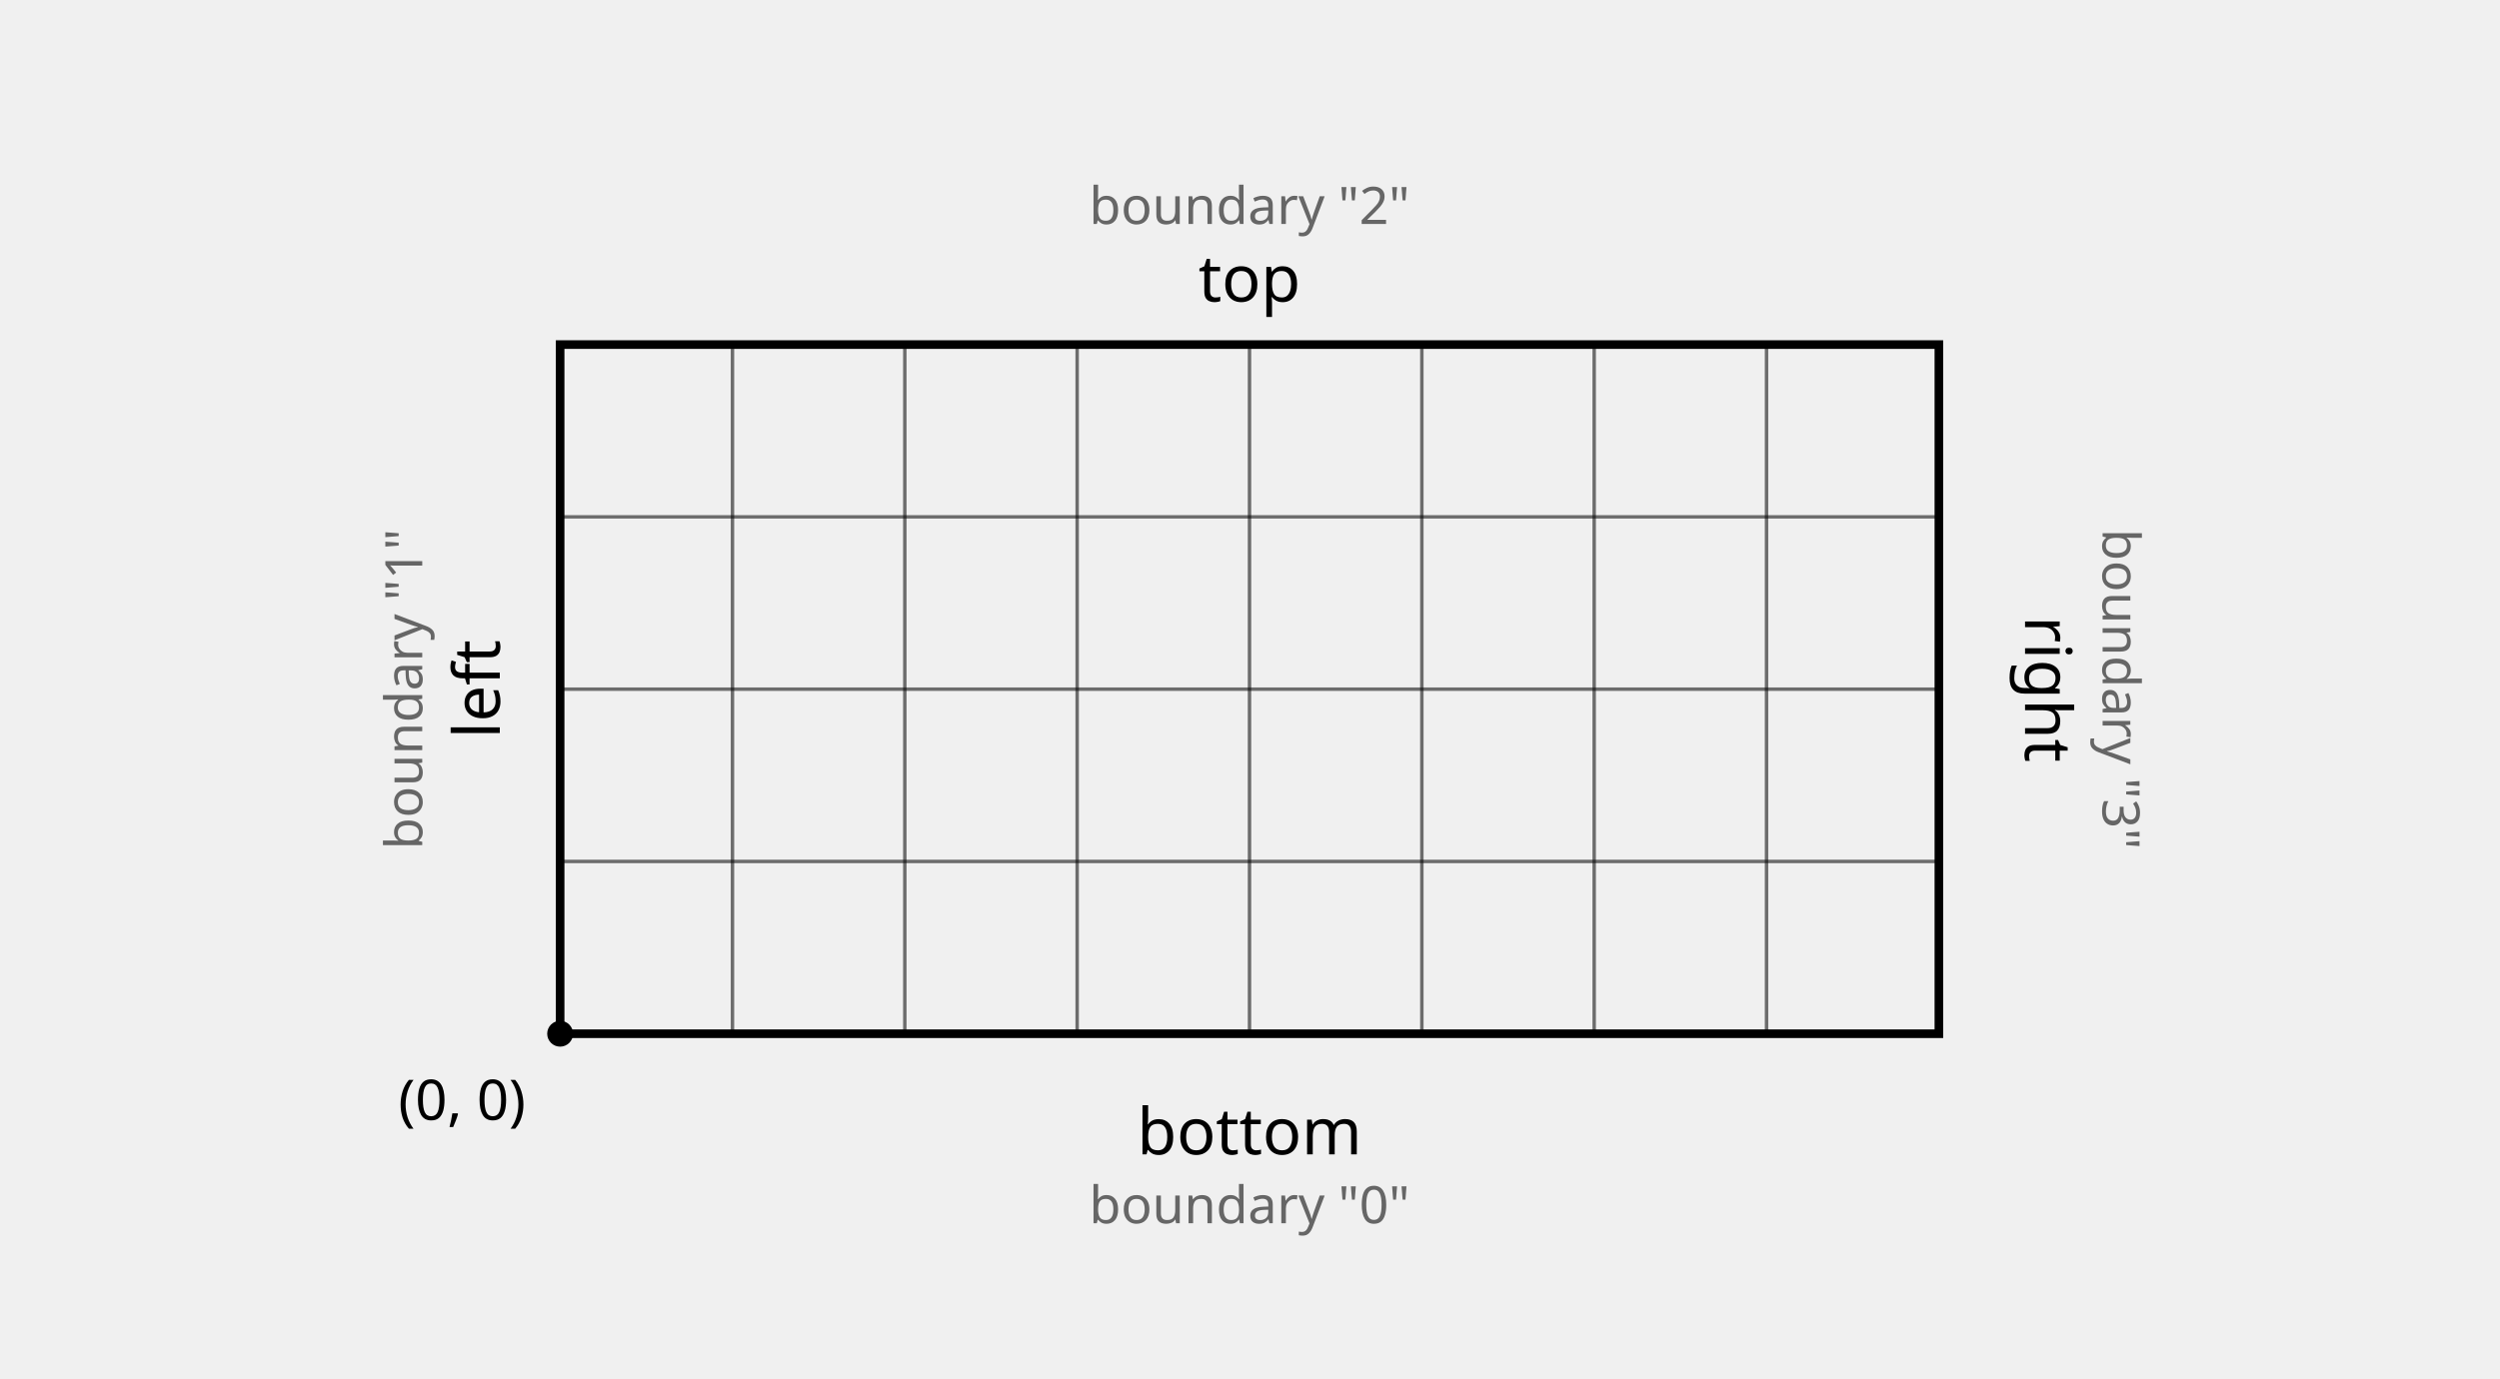
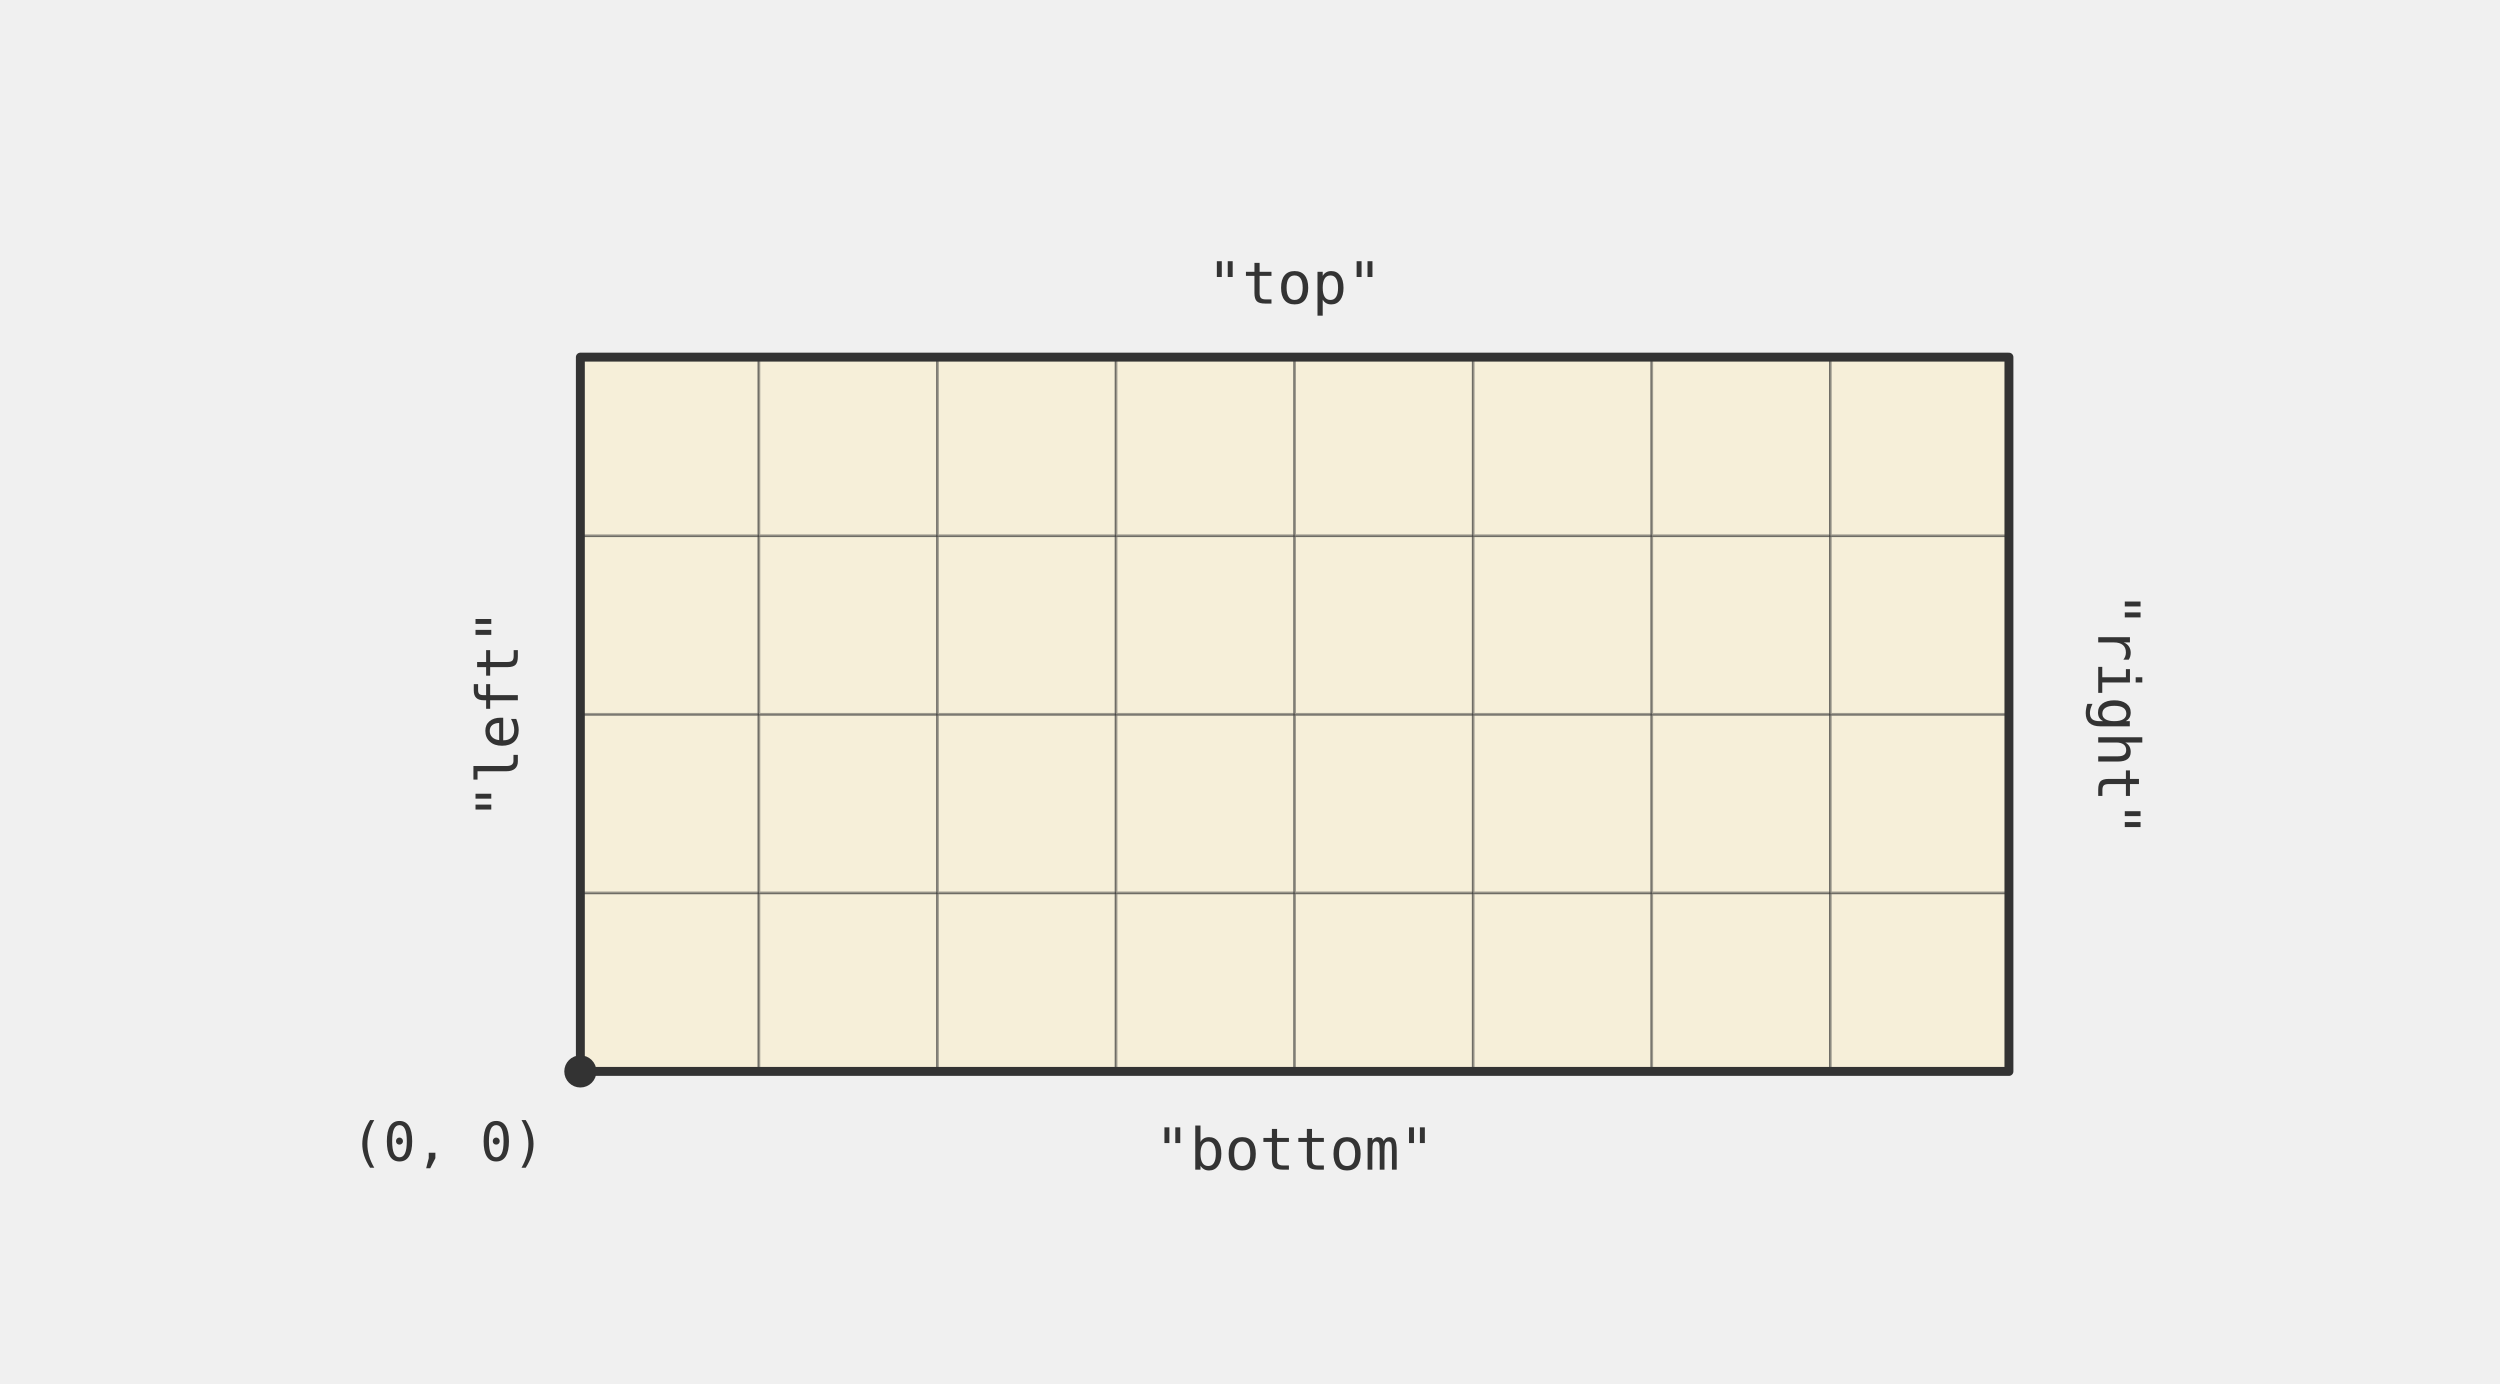
- <svg xmlns="http://www.w3.org/2000/svg" viewBox="0 0 580 320" width="580" height="320" font-family="sans-serif" font-size="15" fill="#000">
+ <svg xmlns="http://www.w3.org/2000/svg" class="fig" viewBox="0 0 560 310" width="560" height="310" font-family="Roboto Mono, monospace" font-size="13" fill="#000">
+   <style>
+     .fig { font-family: "Roboto Mono", ui-monospace, SFMono-Regular, Menlo, Consolas, monospace; font-size: 13px; }
+     .fig[fill="#000"], .fig [fill="#000"] { fill: var(--fig-ink, #333333); }
+     .fig [stroke="#000"] { stroke: var(--fig-ink, #333333); }
+     .fig [fill="#666"] { fill: var(--fig-muted, #6b6960); }
+     .fig [fill="#fff"] { fill: var(--fig-bg, #fdfaf2); }
+     .fig [stroke="#fff"] { stroke: var(--fig-bg, #fdfaf2); }
+     .fig [fill="#f6efd9"] { fill: var(--fig-area, #f6efd9); }
+     .fig [stroke="#f6efd9"] { stroke: var(--fig-area, #f6efd9); }
+     .fig [stroke="#c8003f"] { stroke: var(--fig-value, #c8003f); }
+     .fig [fill="#c8003f"] { fill: var(--fig-value, #c8003f); }
+     .fig [stroke="#d4aa00"] { stroke: var(--fig-robin, #d4aa00); }
+     .fig [fill="#d4aa00"] { fill: var(--fig-robin, #d4aa00); }
+     .fig [stroke="#0086d4"] { stroke: var(--fig-flux, #0086d4); }
+     .fig [fill="#0086d4"] { fill: var(--fig-flux, #0086d4); }
+     .fig [stroke="#00a86b"] { stroke: var(--fig-zero, #00a86b); }
+     .fig [fill="#00a86b"] { fill: var(--fig-zero, #00a86b); }
+     .fig [fill="#8f7200"] { fill: var(--fig-gold-ink, #8f7200); }
+     .fig [font-size="11"] { font-size: 10px; }
+     .fig [font-size="12"] { font-size: 11px; }
+     .fig [font-size="13"] { font-size: 12px; }
+     .fig [font-size="16"] { font-size: 14px; }
+     .fig [font-size="18"] { font-size: 15px; }
+   </style>
  <defs>
    <marker id="arrow" viewBox="0 0 10 10" refX="9" refY="5" markerWidth="7" markerHeight="7" orient="auto-start-reverse">
      <path d="M0,0 L10,5 L0,10 z" fill="#000" />
    </marker>
+     <marker id="arrow-flux" viewBox="0 0 10 10" refX="9" refY="5" markerWidth="6" markerHeight="6" orient="auto-start-reverse">
+       <path d="M0,0 L10,5 L0,10 z" fill="#0086d4" />
+     </marker>
  </defs>
-   <g fill="none" stroke="#000" stroke-width="0.8" stroke-opacity="0.55" stroke-linejoin="round">
-     <line x1="170" y1="240" x2="170" y2="80" />
-     <line x1="210" y1="240" x2="210" y2="80" />
-     <line x1="250" y1="240" x2="250" y2="80" />
-     <line x1="290" y1="240" x2="290" y2="80" />
-     <line x1="330" y1="240" x2="330" y2="80" />
-     <line x1="370" y1="240" x2="370" y2="80" />
-     <line x1="410" y1="240" x2="410" y2="80" />
-     <line x1="130" y1="200" x2="450" y2="200" />
-     <line x1="130" y1="160" x2="450" y2="160" />
-     <line x1="130" y1="120" x2="450" y2="120" />
+   <g fill="#f6efd9" stroke="#000" stroke-width="0.6" stroke-opacity="0.45" stroke-linejoin="round">
+     <polygon points="130,240 170,240 170,200 130,200" />
+     <polygon points="130,200 170,200 170,160 130,160" />
+     <polygon points="130,160 170,160 170,120 130,120" />
+     <polygon points="130,120 170,120 170,80 130,80" />
+     <polygon points="170,240 210,240 210,200 170,200" />
+     <polygon points="170,200 210,200 210,160 170,160" />
+     <polygon points="170,160 210,160 210,120 170,120" />
+     <polygon points="170,120 210,120 210,80 170,80" />
+     <polygon points="210,240 250,240 250,200 210,200" />
+     <polygon points="210,200 250,200 250,160 210,160" />
+     <polygon points="210,160 250,160 250,120 210,120" />
+     <polygon points="210,120 250,120 250,80 210,80" />
+     <polygon points="250,240 290,240 290,200 250,200" />
+     <polygon points="250,200 290,200 290,160 250,160" />
+     <polygon points="250,160 290,160 290,120 250,120" />
+     <polygon points="250,120 290,120 290,80 250,80" />
+     <polygon points="290,240 330,240 330,200 290,200" />
+     <polygon points="290,200 330,200 330,160 290,160" />
+     <polygon points="290,160 330,160 330,120 290,120" />
+     <polygon points="290,120 330,120 330,80 290,80" />
+     <polygon points="330,240 370,240 370,200 330,200" />
+     <polygon points="330,200 370,200 370,160 330,160" />
+     <polygon points="330,160 370,160 370,120 330,120" />
+     <polygon points="330,120 370,120 370,80 330,80" />
+     <polygon points="370,240 410,240 410,200 370,200" />
+     <polygon points="370,200 410,200 410,160 370,160" />
+     <polygon points="370,160 410,160 410,120 370,120" />
+     <polygon points="370,120 410,120 410,80 370,80" />
+     <polygon points="410,240 450,240 450,200 410,200" />
+     <polygon points="410,200 450,200 450,160 410,160" />
+     <polygon points="410,160 450,160 450,120 410,120" />
+     <polygon points="410,120 450,120 450,80 410,80" />
  </g>
-   <rect x="130" y="80" width="320" height="160" fill="none" stroke="#000" stroke-width="2" />
-   <text x="290" y="268" text-anchor="middle">bottom</text>
-   <text x="290" y="284" font-size="12" fill="#666" text-anchor="middle">boundary "0"</text>
-   <text x="116" y="160" text-anchor="middle" transform="rotate(-90 116 160)">left</text>
-   <text x="98" y="160" font-size="12" fill="#666" text-anchor="middle" transform="rotate(-90 98 160)">boundary "1"</text>
-   <text x="290" y="70" text-anchor="middle">top</text>
-   <text x="290" y="52" font-size="12" fill="#666" text-anchor="middle">boundary "2"</text>
-   <text x="470" y="160" text-anchor="middle" transform="rotate(90 470 160)">right</text>
-   <text x="488" y="160" font-size="12" fill="#666" text-anchor="middle" transform="rotate(90 488 160)">boundary "3"</text>
-   <circle cx="130" cy="240" r="3" />
+   <polygon points="130,240 450,240 450,80 130,80" fill="none" stroke="#000" stroke-width="2" stroke-linejoin="round" />
+   <text x="290" y="262" text-anchor="middle">"bottom"</text>
+   <text x="290" y="278" font-size="12" fill="#666" text-anchor="middle" />
+   <text x="116" y="160" text-anchor="middle" transform="rotate(-90 116 160)">"left"</text>
+   <text x="100" y="160" font-size="12" fill="#666" text-anchor="middle" transform="rotate(-90 100 160)" />
+   <text x="290" y="68" text-anchor="middle">"top"</text>
+   <text x="290" y="50" font-size="12" fill="#666" text-anchor="middle" />
+   <text x="470" y="160" text-anchor="middle" transform="rotate(90 470 160)">"right"</text>
+   <text x="486" y="160" font-size="12" fill="#666" text-anchor="middle" transform="rotate(90 486 160)" />
+   <circle cx="130" cy="240" r="3" fill="#000" stroke="#000" stroke-width="1.2" />
  <text x="122" y="260" font-size="13" text-anchor="end">(0, 0)</text>
</svg>
